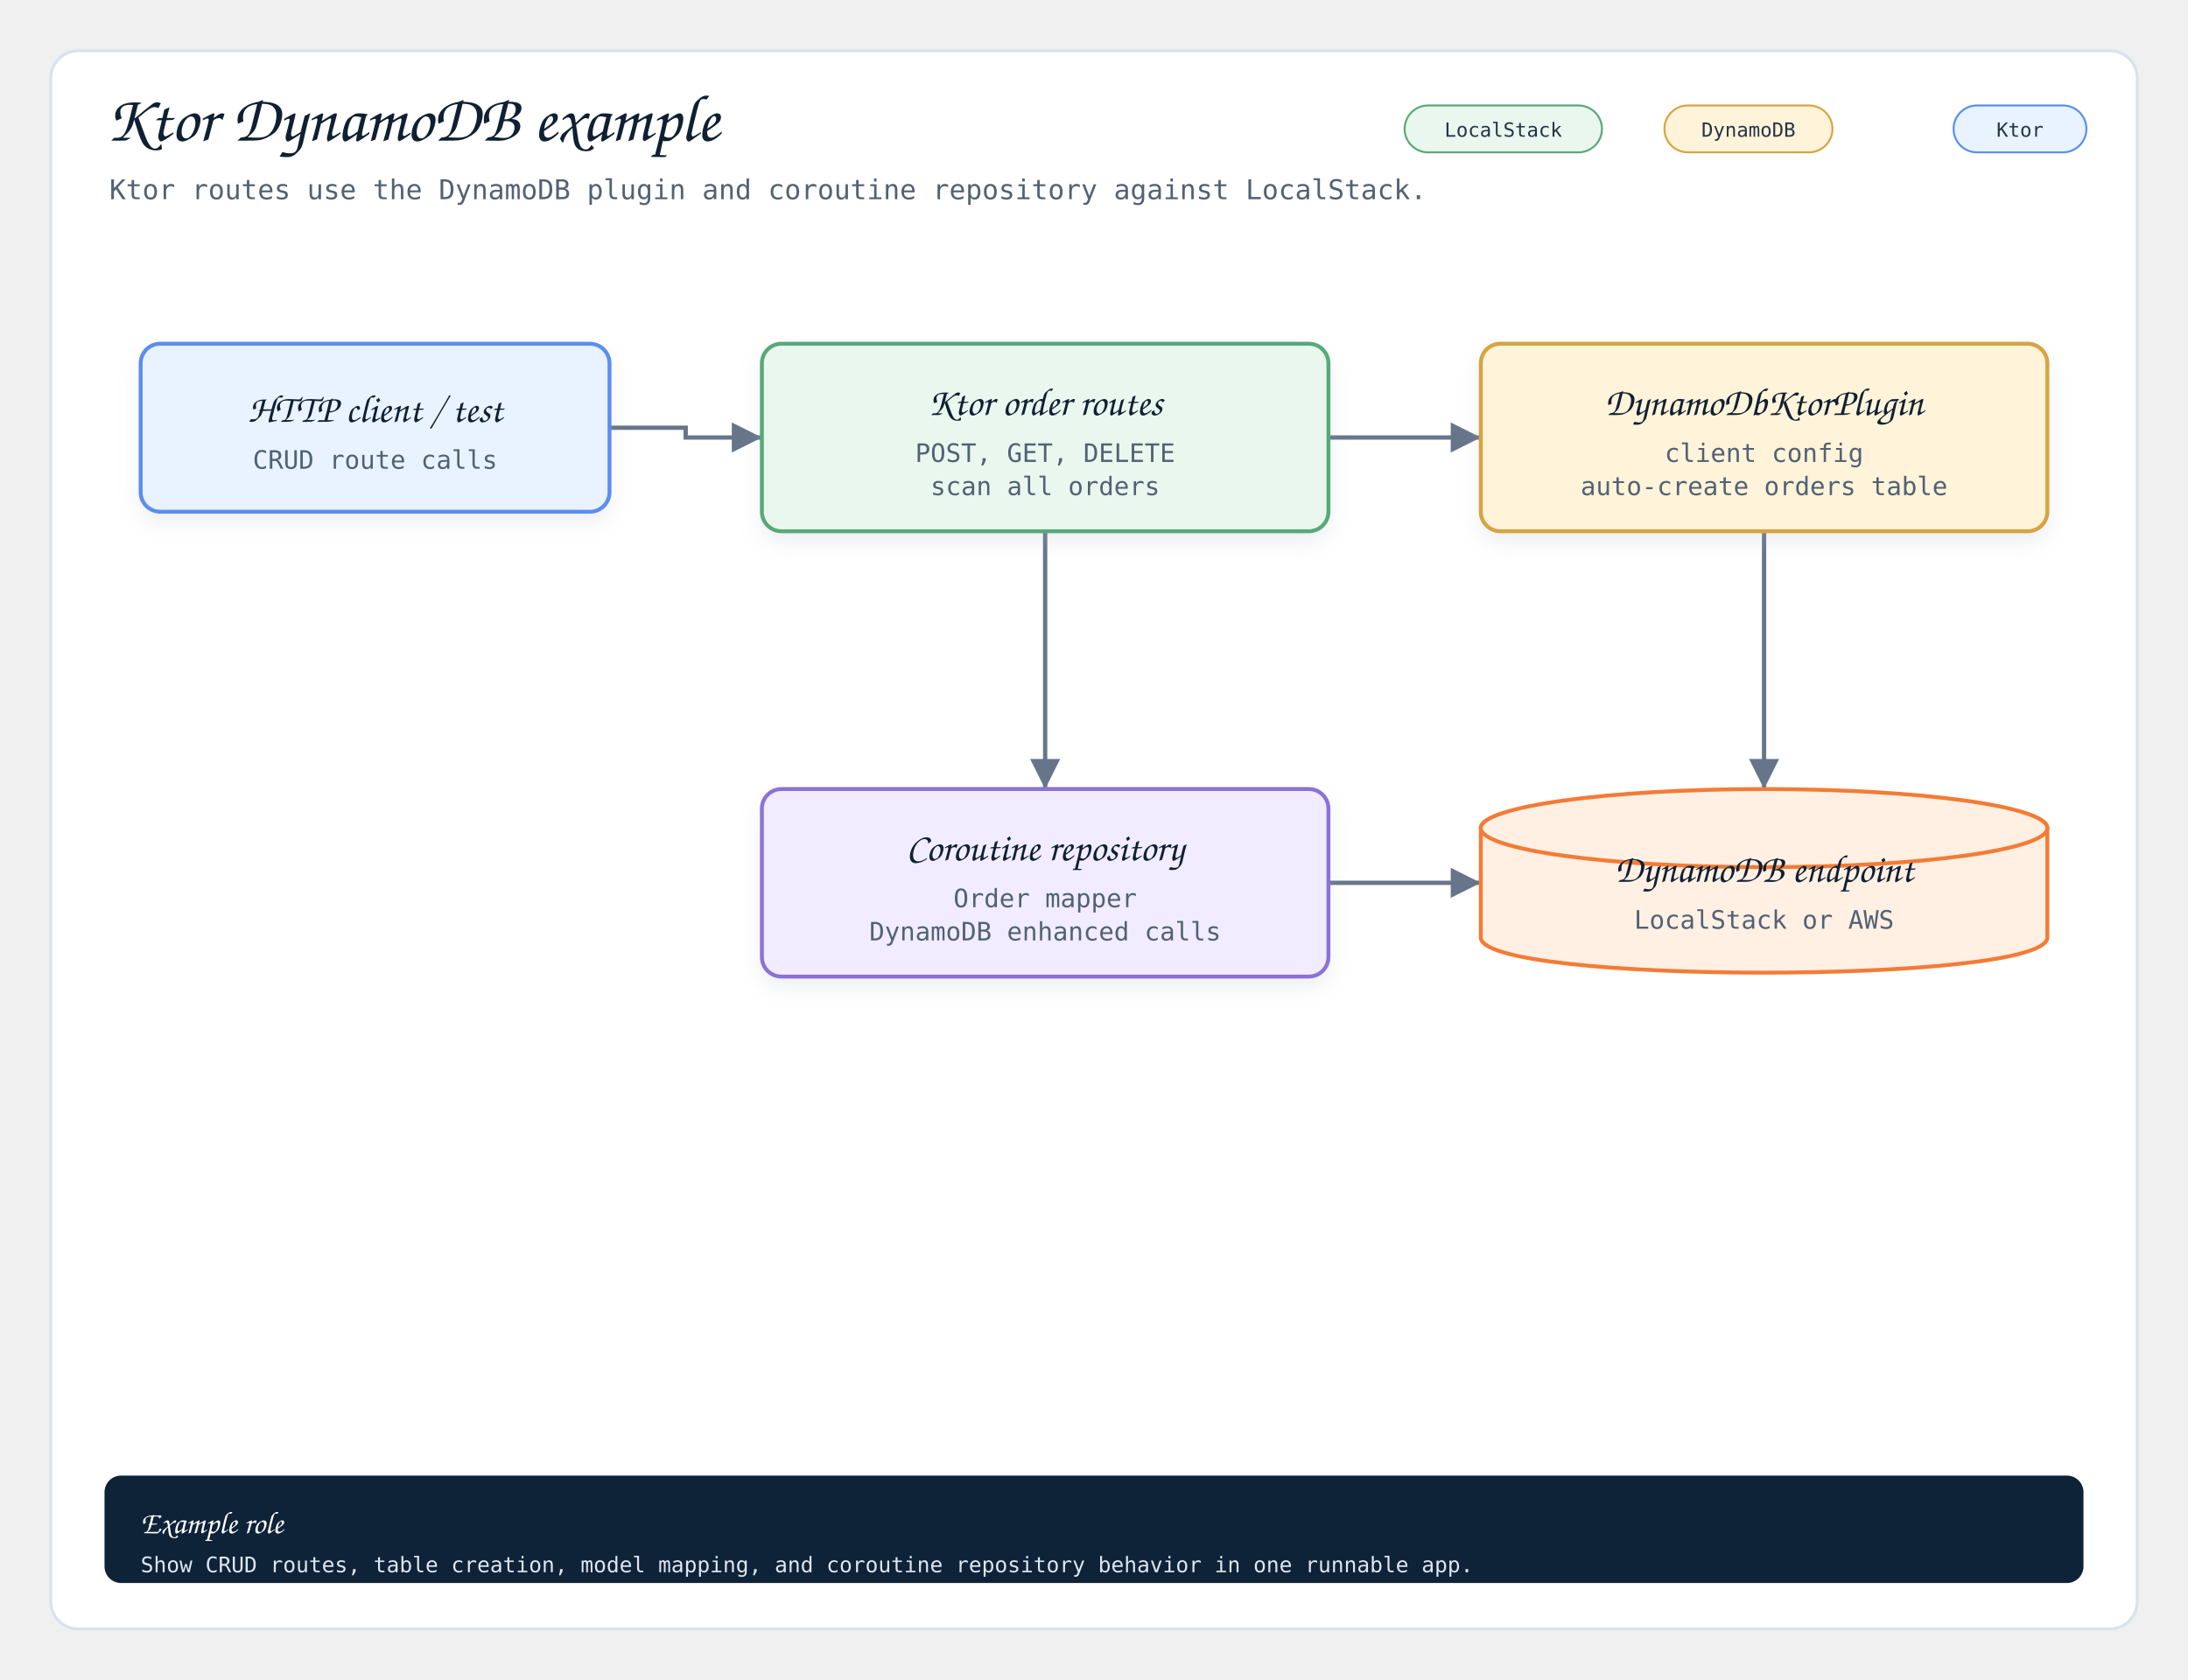
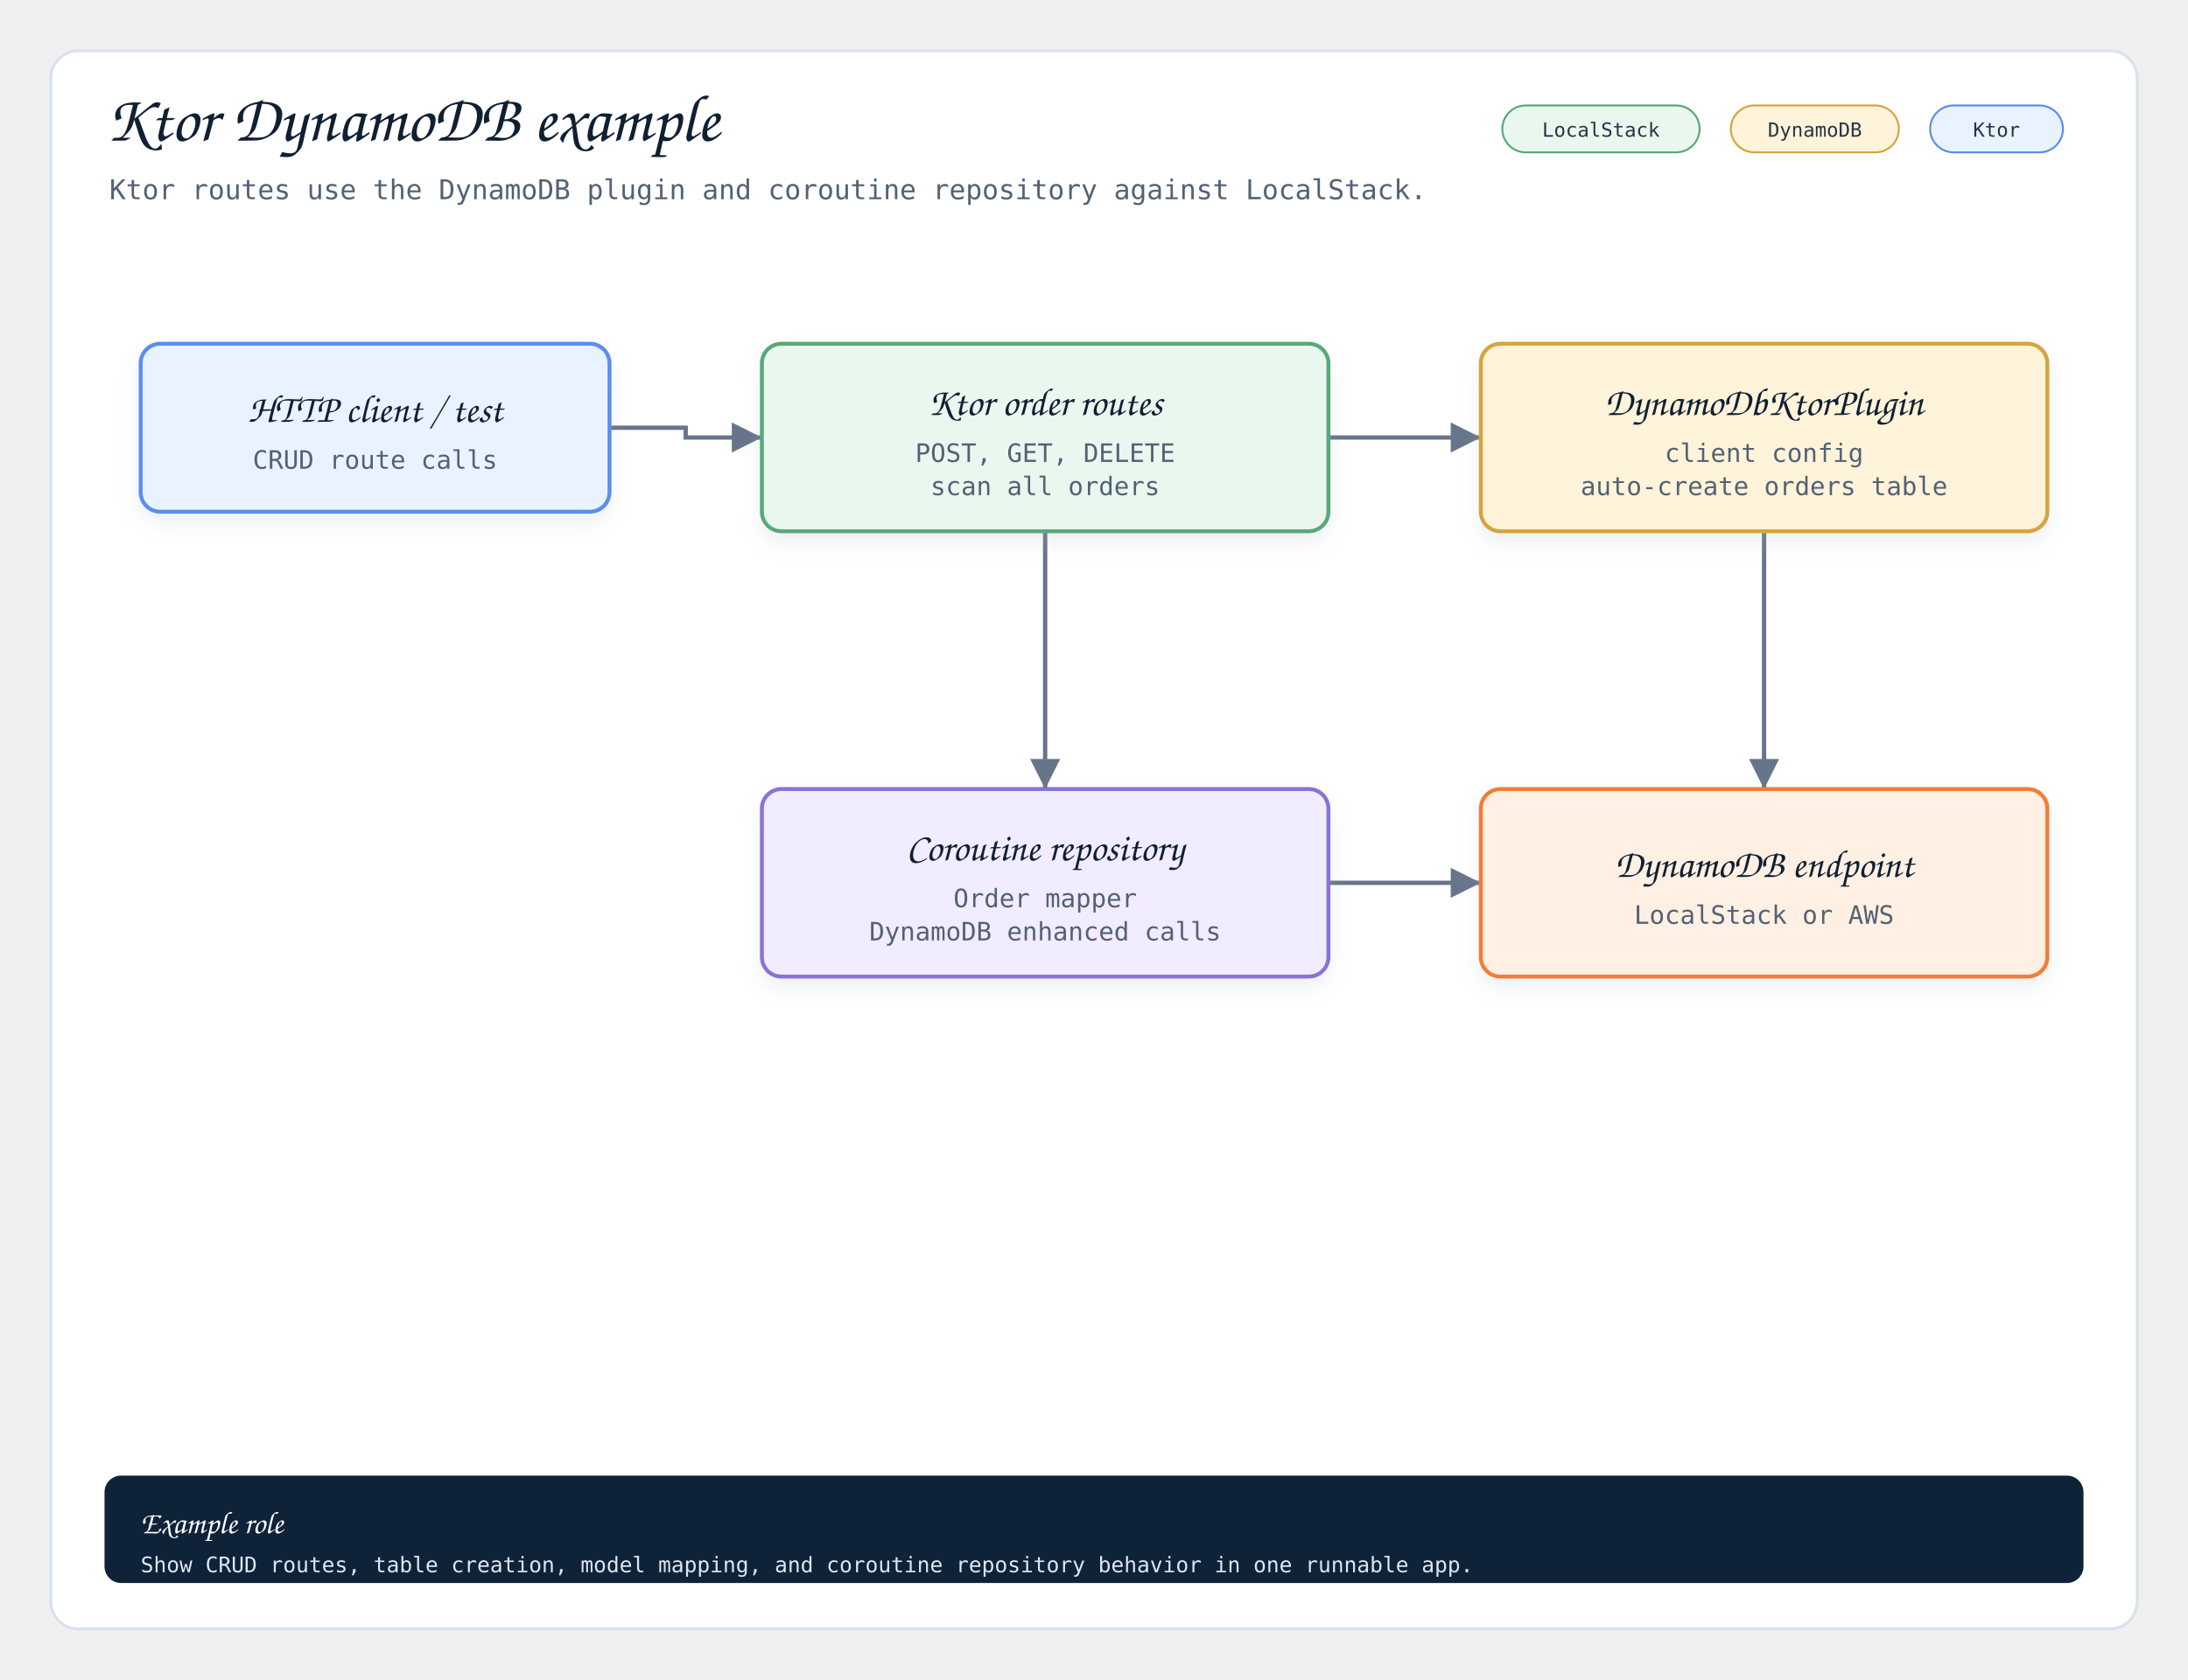
<svg xmlns="http://www.w3.org/2000/svg" width="1120" height="860" viewBox="0 0 1120 860" role="img" aria-label="Ktor DynamoDB example">
  <defs>
    <marker id="arrow" markerWidth="9" markerHeight="9" refX="8" refY="4.5" orient="auto" markerUnits="strokeWidth">
      <path d="M1,1 L8,4.5 L1,8 Z" fill="#66758A" />
    </marker>
    <filter id="shadow" x="-10%" y="-10%" width="120%" height="130%">
      <feDropShadow dx="0" dy="5" stdDeviation="5" flood-color="#AAB7C6" flood-opacity="0.20" />
    </filter>
  </defs>
  <style>
  svg{background:#F5F7FA}
  .frame{fill:#FFFFFF;stroke:#D9E2EC;stroke-width:1.5}
  .title{font-family:"Architects Daughter","Comic Sans MS",cursive;font-size:34px;fill:#102033}
  .subtitle,.detail,.footer-detail{font-family:"Comic Mono","SFMono-Regular",Menlo,monospace;fill:#526274}
  .subtitle{font-size:14px}
  .card-title{font-family:"Architects Daughter","Comic Sans MS",cursive;font-size:20px;fill:#102033}
  .detail{font-size:13px}
  .chip{font-family:"Comic Mono","SFMono-Regular",Menlo,monospace;font-size:10px;fill:#243447}
  .card{stroke-width:2;filter:url(#shadow)}
  .edge{fill:none;stroke-width:2.2;marker-end:url(#arrow)}
  .edge-label{font-family:"Comic Mono","SFMono-Regular",Menlo,monospace;font-size:11px;fill:#344456}
  .label-bg{fill:#FFFFFF;stroke:#D9E2EC}
  .footer{fill:#0E2238;stroke:#0E2238}
  .footer-title{font-family:"Architects Daughter","Comic Sans MS",cursive;font-size:16px;fill:#FFFFFF}
  .footer-detail{font-size:11px;fill:#DDE7F2}
</style>
  <rect x="26" y="26" width="1068" height="808" rx="14" class="frame" />
  <text class="title" x="54" y="72">Ktor DynamoDB example</text>
  <text class="subtitle" x="56" y="102">Ktor routes use the DynamoDB plugin and coroutine repository against LocalStack.</text>
-   <rect x="1000" y="54" width="68" height="24" rx="12" fill="#E8F3FF" stroke="#5B8DEF" />
-   <text class="chip" x="1034" y="70" text-anchor="middle">Ktor</text>
-   <rect x="852" y="54" width="86" height="24" rx="12" fill="#FFF3D9" stroke="#D6A441" />
-   <text class="chip" x="895" y="70" text-anchor="middle">DynamoDB</text>
-   <rect x="719" y="54" width="101" height="24" rx="12" fill="#EAF7EF" stroke="#58A978" />
-   <text class="chip" x="769.5" y="70" text-anchor="middle">LocalStack</text>
+   <rect x="988" y="54" width="68" height="24" rx="12" fill="#E8F3FF" stroke="#5B8DEF" />
+   <text class="chip" x="1022" y="70" text-anchor="middle">Ktor</text>
+   <rect x="886" y="54" width="86" height="24" rx="12" fill="#FFF3D9" stroke="#D6A441" />
+   <text class="chip" x="929" y="70" text-anchor="middle">DynamoDB</text>
+   <rect x="769" y="54" width="101" height="24" rx="12" fill="#EAF7EF" stroke="#58A978" />
+   <text class="chip" x="819.5" y="70" text-anchor="middle">LocalStack</text>
  <g>
    <g>
      <path class="edge" d="M312 219 L351 219 L351 224 L390 224" stroke="#66758A" />
    </g>
    <g>
      <path class="edge" d="M680 224 L719 224 L719 224 L758 224" stroke="#66758A" />
    </g>
    <g>
      <path class="edge" d="M535 272 L535 338 L535 338 L535 404" stroke="#66758A" />
    </g>
    <g>
      <path class="edge" d="M903 272 L903 338 L903 338 L903 404" stroke="#66758A" />
    </g>
    <g>
      <path class="edge" d="M680 452 L719 452 L719 452 L758 452" stroke="#66758A" />
    </g>
  </g>
  <g id="client">
    <rect class="card" x="72" y="176" width="240" height="86" rx="10" fill="#E8F3FF" stroke="#5B8DEF" />
    <text class="card-title" x="192" y="216" text-anchor="middle">HTTP client / test</text>
    <text class="detail" x="192" y="240" text-anchor="middle">CRUD route calls</text>
  </g>
  <g id="routes">
    <rect class="card" x="390" y="176" width="290" height="96" rx="10" fill="#EAF7EF" stroke="#58A978" />
    <text class="card-title" x="535" y="212.5" text-anchor="middle">Ktor order routes</text>
    <text class="detail" x="535" y="236.5" text-anchor="middle">POST, GET, DELETE</text>
    <text class="detail" x="535" y="253.5" text-anchor="middle">scan all orders</text>
  </g>
  <g id="plugin">
    <rect class="card" x="758" y="176" width="290" height="96" rx="10" fill="#FFF3D9" stroke="#D6A441" />
    <text class="card-title" x="903" y="212.5" text-anchor="middle">DynamoDbKtorPlugin</text>
    <text class="detail" x="903" y="236.5" text-anchor="middle">client config</text>
    <text class="detail" x="903" y="253.5" text-anchor="middle">auto-create orders table</text>
  </g>
  <g id="repo">
    <rect class="card" x="390" y="404" width="290" height="96" rx="10" fill="#F1ECFF" stroke="#8A72D6" />
    <text class="card-title" x="535" y="440.5" text-anchor="middle">Coroutine repository</text>
    <text class="detail" x="535" y="464.5" text-anchor="middle">Order mapper</text>
    <text class="detail" x="535" y="481.5" text-anchor="middle">DynamoDB enhanced calls</text>
  </g>
  <g id="ddb">
-     <path d="M758 424 C758 400,1048 400,1048 424 L1048 480 C1048 504,758 504,758 480 Z" fill="#FFF0E3" stroke="#F47B36" stroke-width="2" />
-     <ellipse cx="903" cy="424" rx="145" ry="20" fill="#FFF0E3" stroke="#F47B36" stroke-width="2" />
-     <text class="card-title" x="903" y="451.5" text-anchor="middle">DynamoDB endpoint</text>
-     <text class="detail" x="903" y="475.5" text-anchor="middle">LocalStack or AWS</text>
+     <rect class="card" x="758" y="404" width="290" height="96" rx="10" fill="#FFF0E3" stroke="#F47B36" />
+     <text class="card-title" x="903" y="449" text-anchor="middle">DynamoDB endpoint</text>
+     <text class="detail" x="903" y="473" text-anchor="middle">LocalStack or AWS</text>
  </g>
  <rect class="footer" x="54" y="756" width="1012" height="54" rx="8" />
  <text class="footer-title" x="72" y="785">Example role</text>
  <text class="footer-detail" x="72" y="805">Show CRUD routes, table creation, model mapping, and coroutine repository behavior in one runnable app.</text>
</svg>
